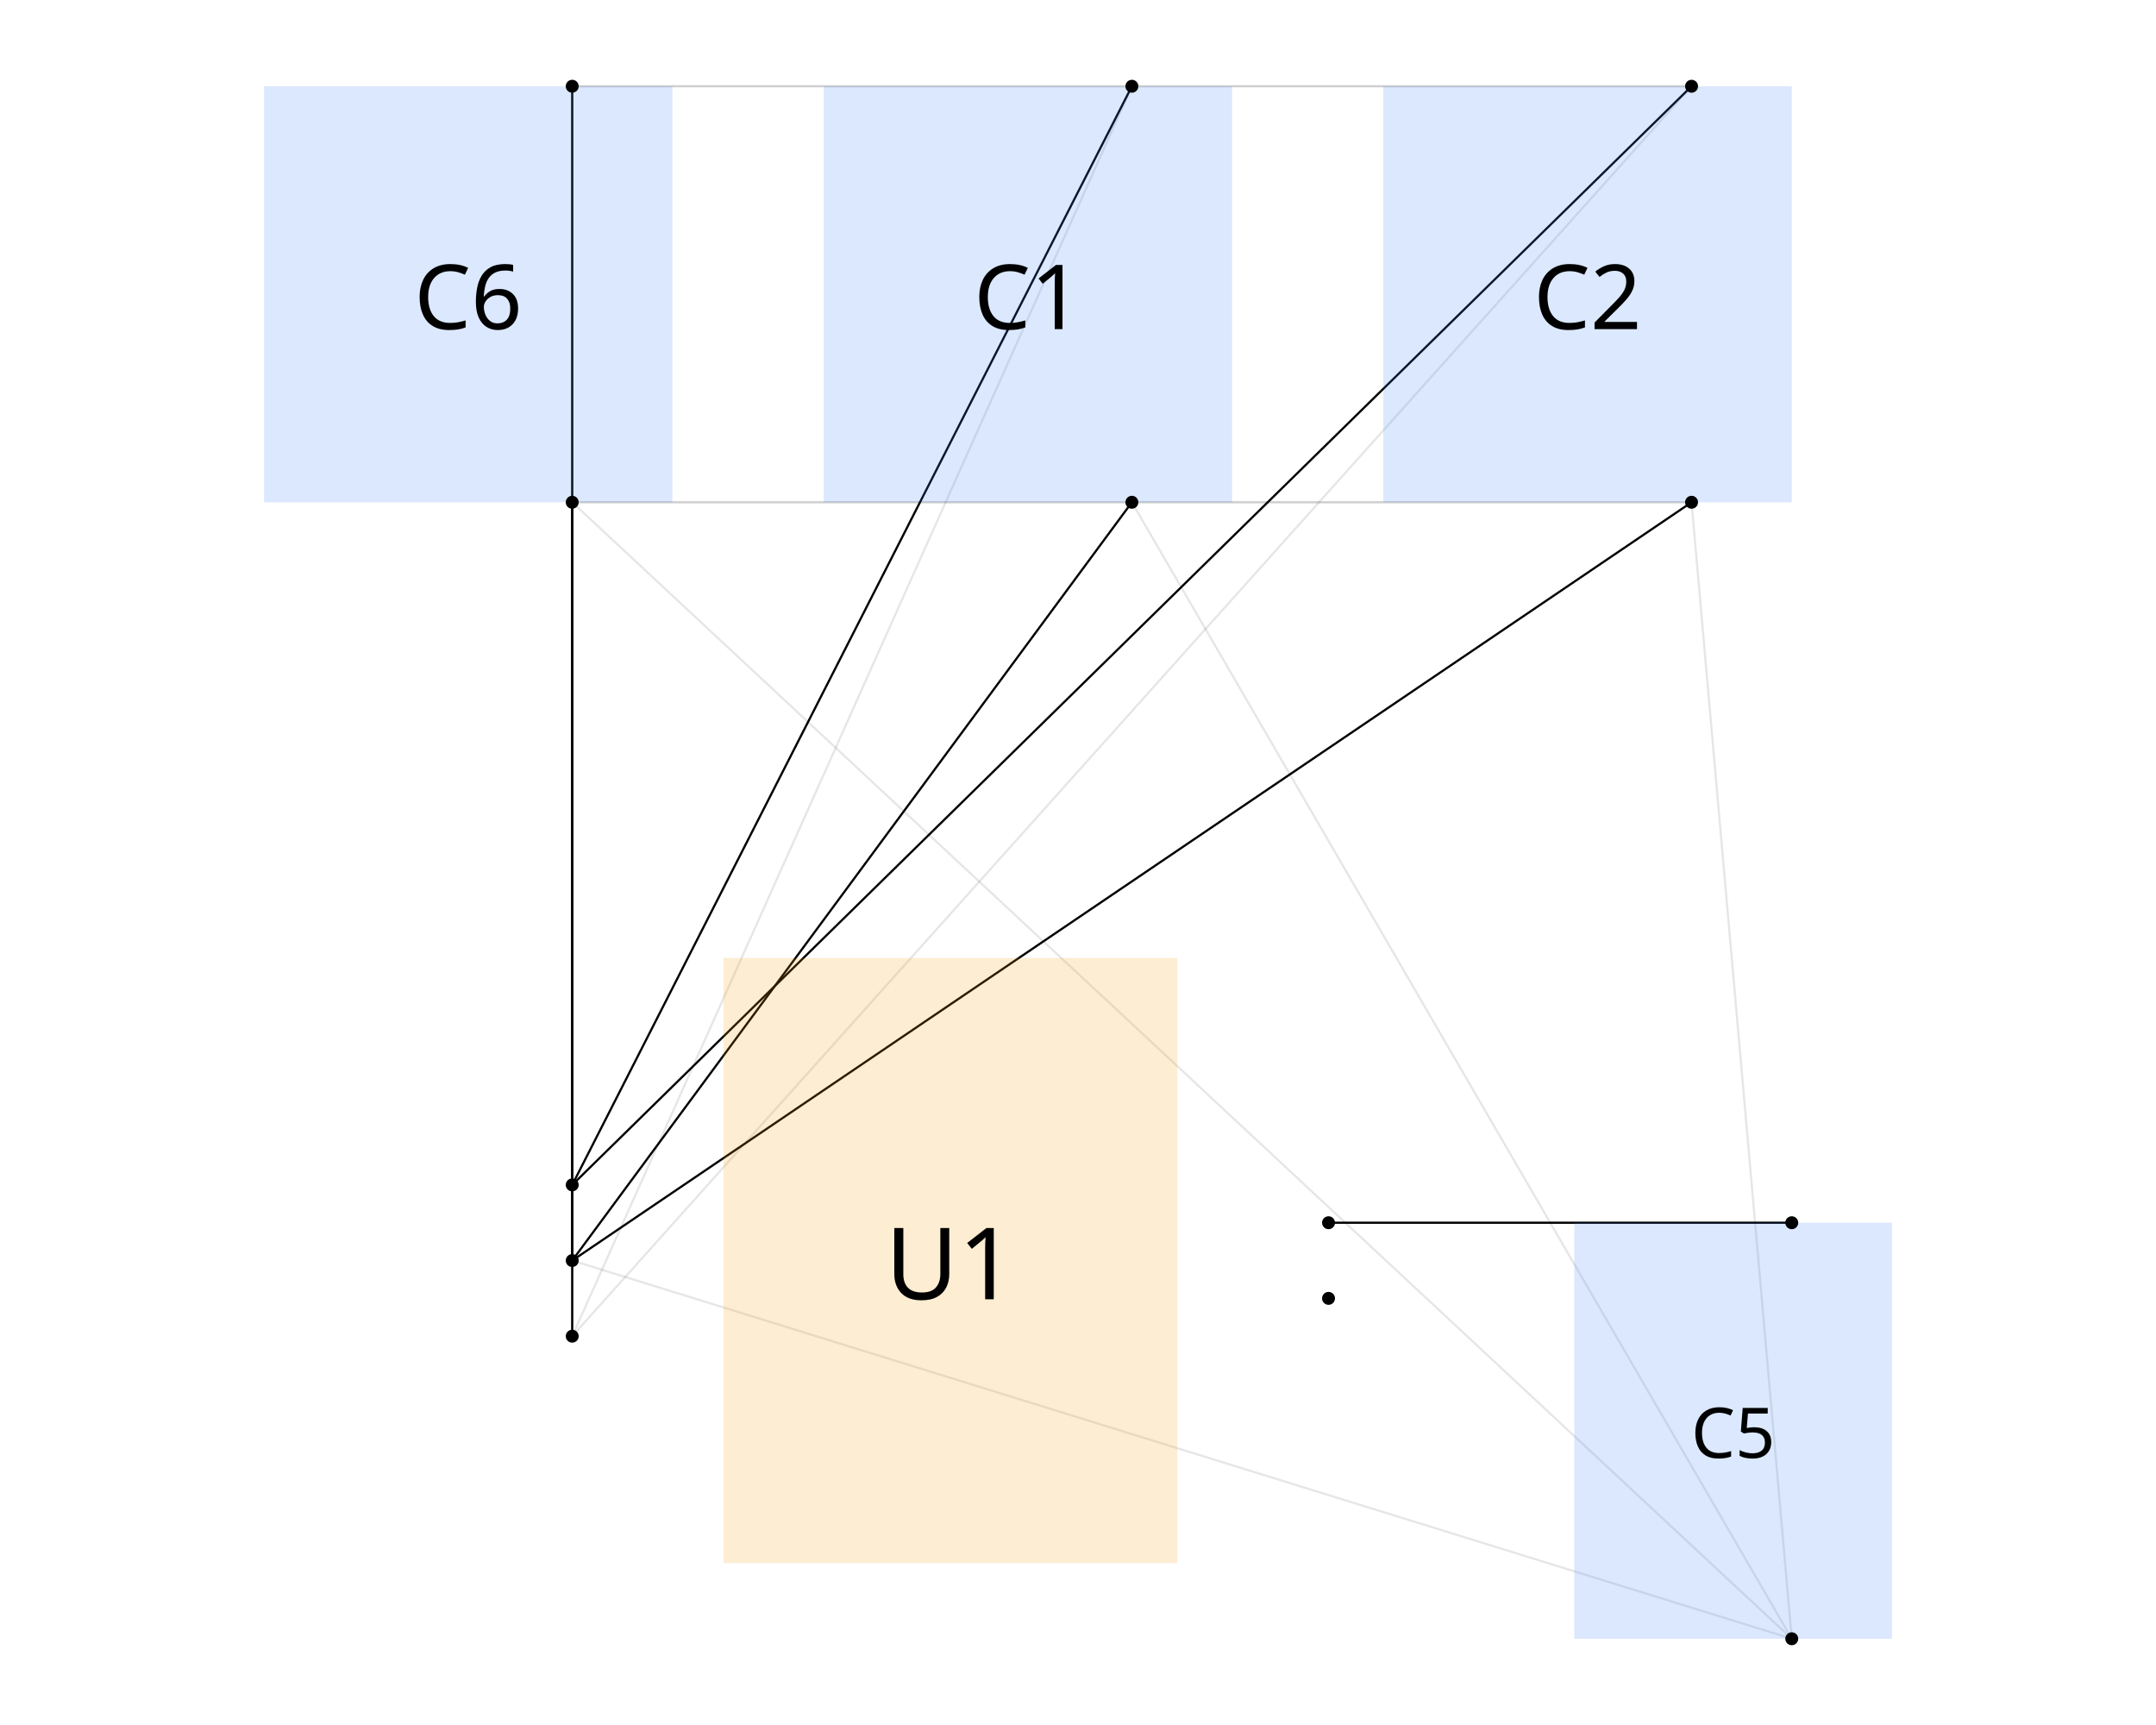
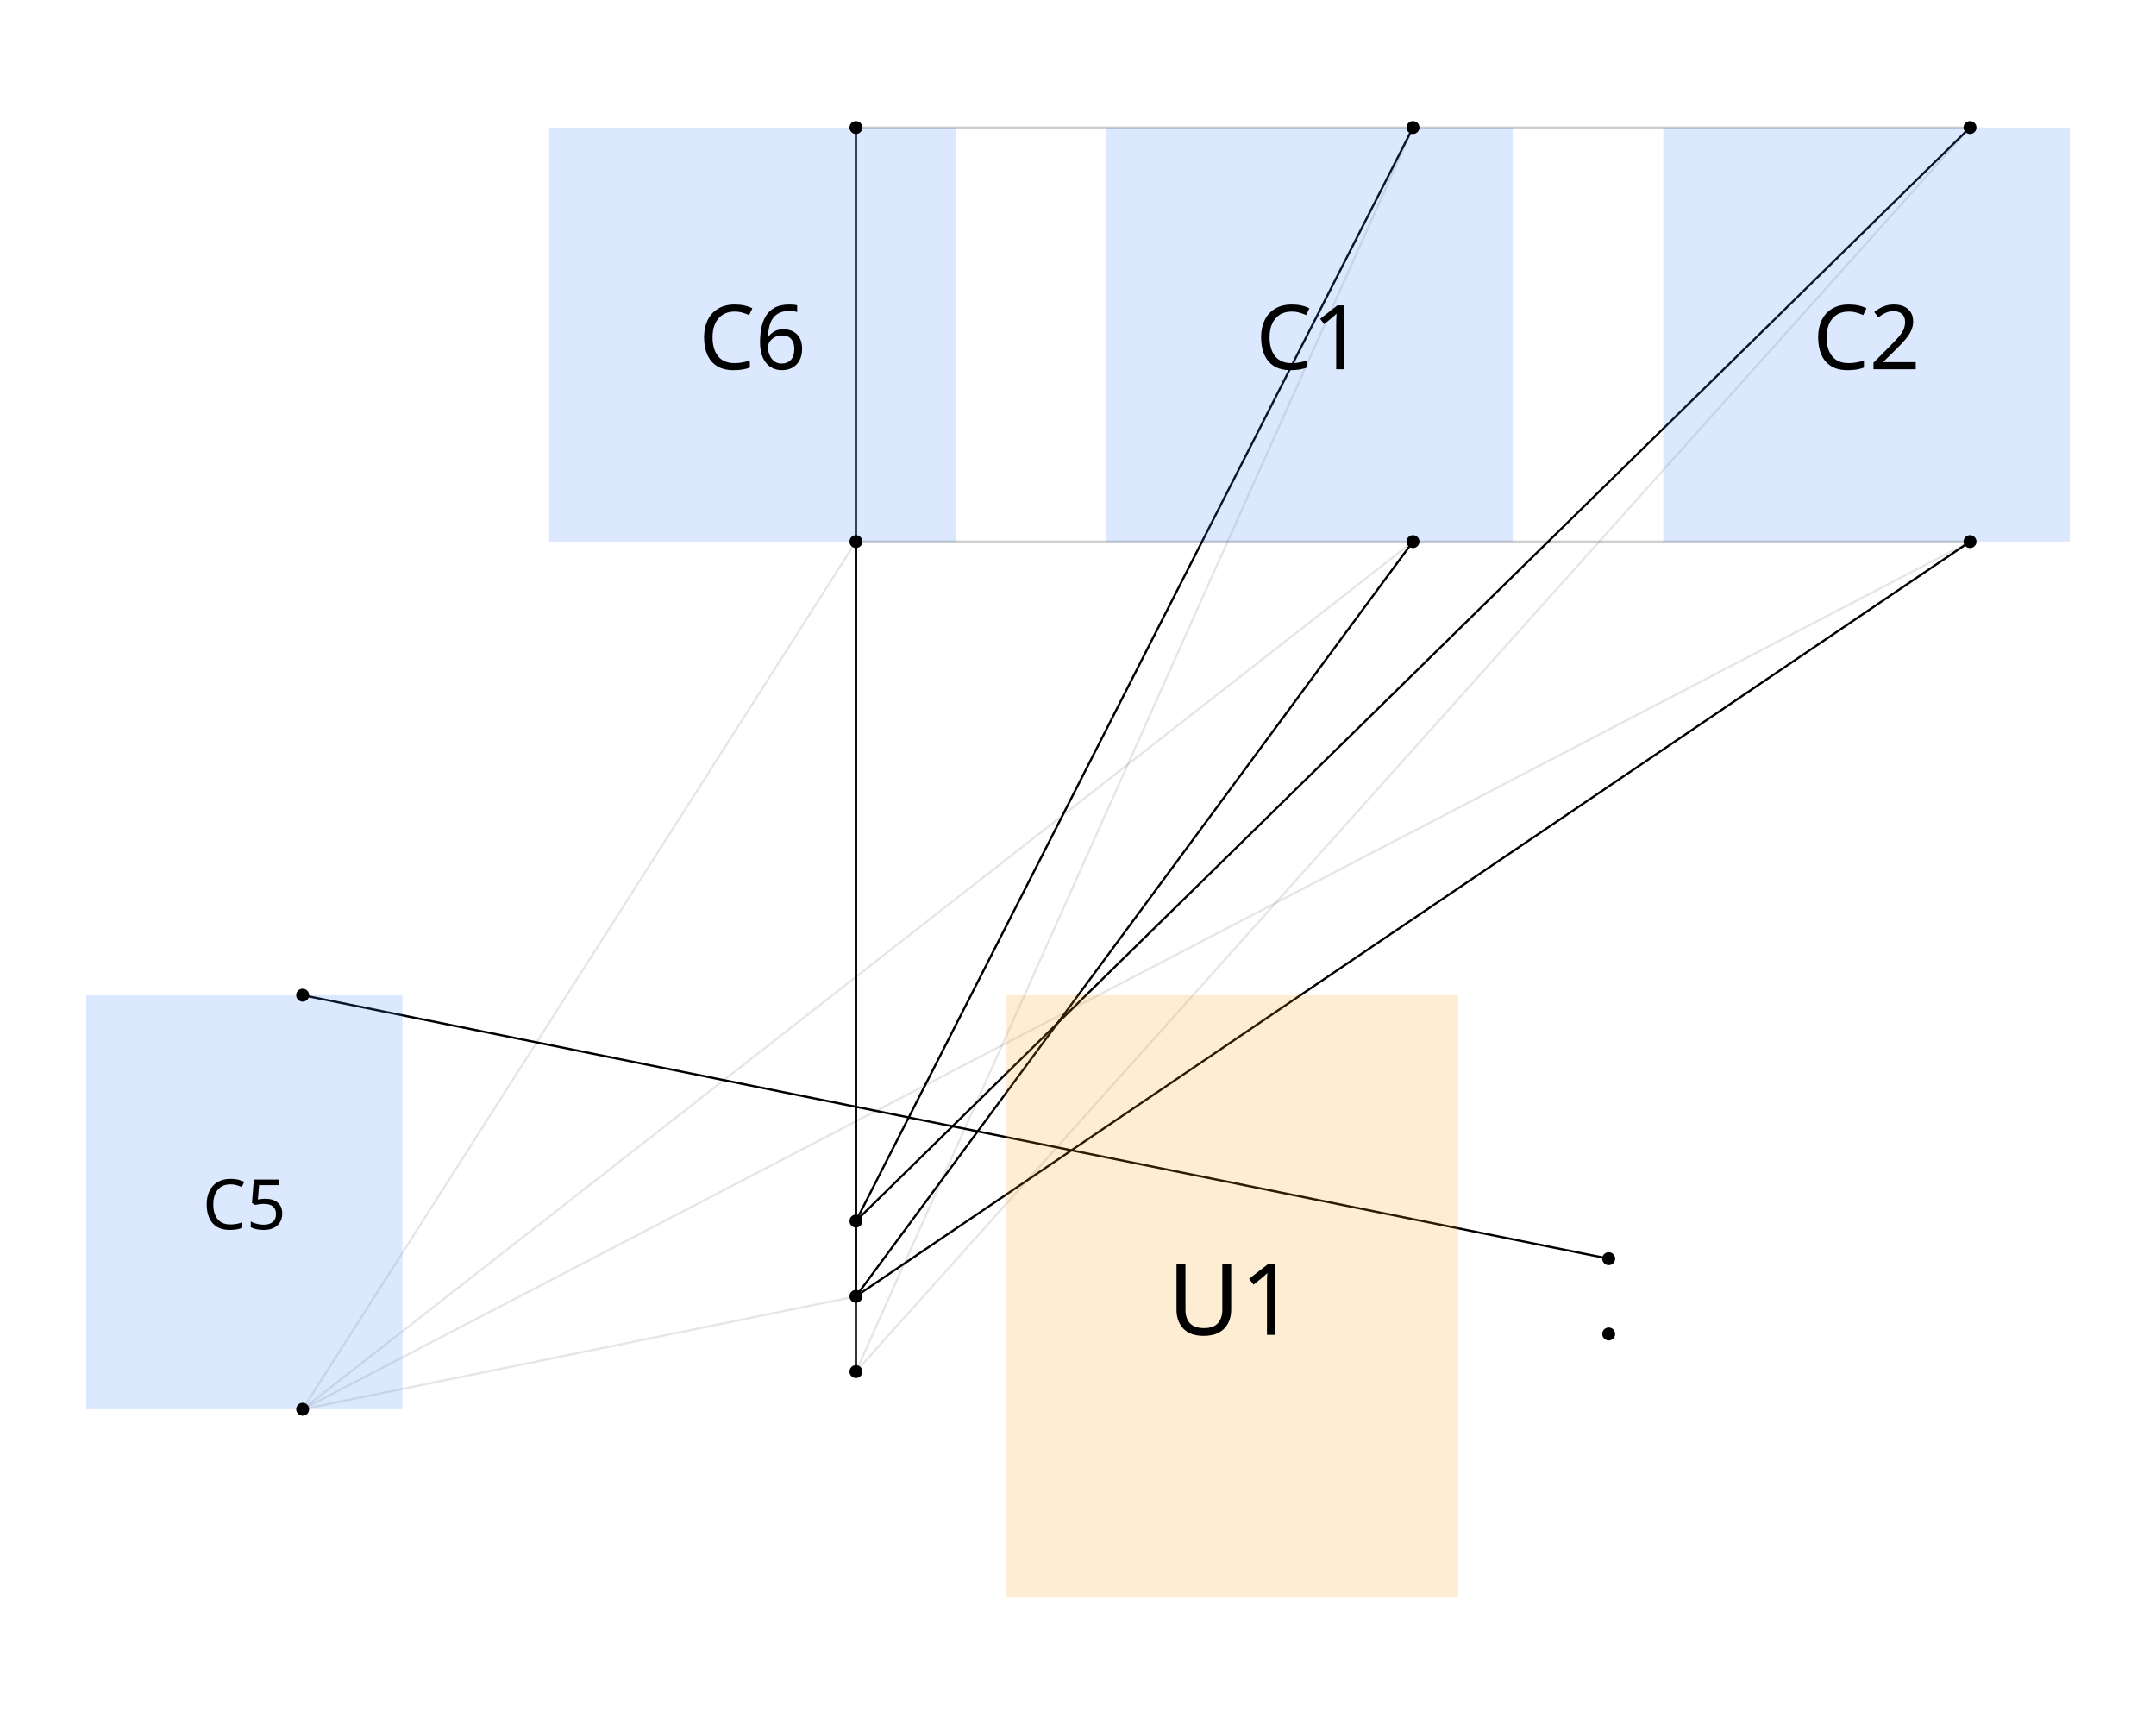
<svg xmlns="http://www.w3.org/2000/svg" width="1000" height="800" viewBox="0 0 1000 800">
  <rect width="100%" height="100%" fill="white" />
  <g>
-     <polyline data-points="-1.9450000000000003,3.205 -0.4650000000000003,3.205" data-type="line" data-label="" points="265.408,40 524.994,40" fill="none" stroke="rgba(0,0,0,0.1)" stroke-width="1px" />
+     <polyline data-points="-1,3.1050000000000004 0.48,3.1050000000000004" data-type="line" data-label="" points="397.002,59.146 655.37,59.146" fill="none" stroke="rgba(0,0,0,0.1)" stroke-width="1px" />
  </g>
  <g>
-     <polyline data-points="-1.9450000000000003,3.205 1.0149999999999997,3.205" data-type="line" data-label="" points="265.408,40 784.58,40" fill="none" stroke="rgba(0,0,0,0.1)" stroke-width="1px" />
+     <polyline data-points="-1,3.1050000000000004 1.96,3.1050000000000004" data-type="line" data-label="" points="397.002,59.146 913.738,59.146" fill="none" stroke="rgba(0,0,0,0.1)" stroke-width="1px" />
  </g>
  <g>
-     <polyline data-points="-1.9450000000000003,3.205 -1.9449999999999998,0.3000000000000001" data-type="line" data-label="" points="265.408,40 265.408,549.525" fill="none" stroke="rgba(0,0,0,0.1)" stroke-width="1px" />
+     <polyline data-points="-1,3.1050000000000004 -1,0.2" data-type="line" data-label="" points="397.002,59.146 397.002,566.281" fill="none" stroke="rgba(0,0,0,0.1)" stroke-width="1px" />
  </g>
  <g>
-     <polyline data-points="-1.9450000000000003,3.205 -1.9449999999999998,-0.09999999999999992" data-type="line" data-label="" points="265.408,40 265.408,619.683" fill="none" stroke="rgba(0,0,0,0.1)" stroke-width="1px" />
+     <polyline data-points="-1,3.1050000000000004 -1,-0.2" data-type="line" data-label="" points="397.002,59.146 397.002,636.11" fill="none" stroke="rgba(0,0,0,0.1)" stroke-width="1px" />
  </g>
  <g>
-     <polyline data-points="-0.4650000000000003,3.205 1.0149999999999997,3.205" data-type="line" data-label="" points="524.994,40 784.58,40" fill="none" stroke="rgba(0,0,0,0.1)" stroke-width="1px" />
+     <polyline data-points="0.48,3.1050000000000004 1.96,3.1050000000000004" data-type="line" data-label="" points="655.37,59.146 913.738,59.146" fill="none" stroke="rgba(0,0,0,0.1)" stroke-width="1px" />
  </g>
  <g>
-     <polyline data-points="-0.4650000000000003,3.205 -1.9449999999999998,0.3000000000000001" data-type="line" data-label="" points="524.994,40 265.408,549.525" fill="none" stroke="rgba(0,0,0,0.1)" stroke-width="1px" />
+     <polyline data-points="0.48,3.1050000000000004 -1,0.2" data-type="line" data-label="" points="655.37,59.146 397.002,566.281" fill="none" stroke="rgba(0,0,0,0.1)" stroke-width="1px" />
  </g>
  <g>
-     <polyline data-points="-0.4650000000000003,3.205 -1.9449999999999998,-0.09999999999999992" data-type="line" data-label="" points="524.994,40 265.408,619.683" fill="none" stroke="rgba(0,0,0,0.1)" stroke-width="1px" />
+     <polyline data-points="0.48,3.1050000000000004 -1,-0.2" data-type="line" data-label="" points="655.37,59.146 397.002,636.11" fill="none" stroke="rgba(0,0,0,0.1)" stroke-width="1px" />
  </g>
  <g>
-     <polyline data-points="1.0149999999999997,3.205 -1.9449999999999998,0.3000000000000001" data-type="line" data-label="" points="784.58,40 265.408,549.525" fill="none" stroke="rgba(0,0,0,0.1)" stroke-width="1px" />
+     <polyline data-points="1.96,3.1050000000000004 -1,0.2" data-type="line" data-label="" points="913.738,59.146 397.002,566.281" fill="none" stroke="rgba(0,0,0,0.1)" stroke-width="1px" />
  </g>
  <g>
-     <polyline data-points="1.0149999999999997,3.205 -1.9449999999999998,-0.09999999999999992" data-type="line" data-label="" points="784.58,40 265.408,619.683" fill="none" stroke="rgba(0,0,0,0.1)" stroke-width="1px" />
+     <polyline data-points="1.96,3.1050000000000004 -1,-0.2" data-type="line" data-label="" points="913.738,59.146 397.002,636.11" fill="none" stroke="rgba(0,0,0,0.1)" stroke-width="1px" />
  </g>
  <g>
-     <polyline data-points="-1.9449999999999998,0.3000000000000001 -1.9449999999999998,-0.09999999999999992" data-type="line" data-label="" points="265.408,549.525 265.408,619.683" fill="none" stroke="rgba(0,0,0,0.1)" stroke-width="1px" />
+     <polyline data-points="-1,0.2 -1,-0.2" data-type="line" data-label="" points="397.002,566.281 397.002,636.11" fill="none" stroke="rgba(0,0,0,0.1)" stroke-width="1px" />
  </g>
  <g>
-     <polyline data-points="-1.9450000000000003,2.1050000000000004 -0.4650000000000002,2.1050000000000004" data-type="line" data-label="" points="265.408,232.935 524.994,232.935" fill="none" stroke="rgba(0,0,0,0.1)" stroke-width="1px" />
+     <polyline data-points="-0.9999999999999999,2.005 0.4800000000000001,2.005" data-type="line" data-label="" points="397.002,251.176 655.37,251.176" fill="none" stroke="rgba(0,0,0,0.1)" stroke-width="1px" />
  </g>
  <g>
-     <polyline data-points="-1.9450000000000003,2.1050000000000004 1.0149999999999997,2.1050000000000004" data-type="line" data-label="" points="265.408,232.935 784.58,232.935" fill="none" stroke="rgba(0,0,0,0.1)" stroke-width="1px" />
+     <polyline data-points="-0.9999999999999999,2.005 1.96,2.005" data-type="line" data-label="" points="397.002,251.176 913.738,251.176" fill="none" stroke="rgba(0,0,0,0.1)" stroke-width="1px" />
  </g>
  <g>
-     <polyline data-points="-1.9450000000000003,2.1050000000000004 1.28,-0.9000000000000001" data-type="line" data-label="" points="265.408,232.935 831.06,760" fill="none" stroke="rgba(0,0,0,0.1)" stroke-width="1px" />
+     <polyline data-points="-0.9999999999999999,2.005 -2.47,-0.29999999999999993" data-type="line" data-label="" points="397.002,251.176 140.38,653.567" fill="none" stroke="rgba(0,0,0,0.1)" stroke-width="1px" />
  </g>
  <g>
-     <polyline data-points="-1.9450000000000003,2.1050000000000004 -1.9449999999999998,0.10000000000000009" data-type="line" data-label="" points="265.408,232.935 265.408,584.604" fill="none" stroke="rgba(0,0,0,0.1)" stroke-width="1px" />
+     <polyline data-points="-0.9999999999999999,2.005 -1,0" data-type="line" data-label="" points="397.002,251.176 397.002,601.195" fill="none" stroke="rgba(0,0,0,0.1)" stroke-width="1px" />
  </g>
  <g>
-     <polyline data-points="-0.4650000000000002,2.1050000000000004 1.0149999999999997,2.1050000000000004" data-type="line" data-label="" points="524.994,232.935 784.58,232.935" fill="none" stroke="rgba(0,0,0,0.1)" stroke-width="1px" />
+     <polyline data-points="0.4800000000000001,2.005 1.96,2.005" data-type="line" data-label="" points="655.37,251.176 913.738,251.176" fill="none" stroke="rgba(0,0,0,0.1)" stroke-width="1px" />
  </g>
  <g>
-     <polyline data-points="-0.4650000000000002,2.1050000000000004 1.28,-0.9000000000000001" data-type="line" data-label="" points="524.994,232.935 831.06,760" fill="none" stroke="rgba(0,0,0,0.1)" stroke-width="1px" />
+     <polyline data-points="0.4800000000000001,2.005 -2.47,-0.29999999999999993" data-type="line" data-label="" points="655.37,251.176 140.38,653.567" fill="none" stroke="rgba(0,0,0,0.1)" stroke-width="1px" />
  </g>
  <g>
-     <polyline data-points="-0.4650000000000002,2.1050000000000004 -1.9449999999999998,0.10000000000000009" data-type="line" data-label="" points="524.994,232.935 265.408,584.604" fill="none" stroke="rgba(0,0,0,0.1)" stroke-width="1px" />
+     <polyline data-points="0.4800000000000001,2.005 -1,0" data-type="line" data-label="" points="655.37,251.176 397.002,601.195" fill="none" stroke="rgba(0,0,0,0.1)" stroke-width="1px" />
  </g>
  <g>
-     <polyline data-points="1.0149999999999997,2.1050000000000004 1.28,-0.9000000000000001" data-type="line" data-label="" points="784.58,232.935 831.06,760" fill="none" stroke="rgba(0,0,0,0.1)" stroke-width="1px" />
+     <polyline data-points="1.96,2.005 -2.47,-0.29999999999999993" data-type="line" data-label="" points="913.738,251.176 140.38,653.567" fill="none" stroke="rgba(0,0,0,0.1)" stroke-width="1px" />
  </g>
  <g>
-     <polyline data-points="1.0149999999999997,2.1050000000000004 -1.9449999999999998,0.10000000000000009" data-type="line" data-label="" points="784.58,232.935 265.408,584.604" fill="none" stroke="rgba(0,0,0,0.1)" stroke-width="1px" />
+     <polyline data-points="1.96,2.005 -1,0" data-type="line" data-label="" points="913.738,251.176 397.002,601.195" fill="none" stroke="rgba(0,0,0,0.1)" stroke-width="1px" />
  </g>
  <g>
-     <polyline data-points="1.28,-0.9000000000000001 -1.9449999999999998,0.10000000000000009" data-type="line" data-label="" points="831.06,760 265.408,584.604" fill="none" stroke="rgba(0,0,0,0.1)" stroke-width="1px" />
+     <polyline data-points="-2.47,-0.29999999999999993 -1,0" data-type="line" data-label="" points="140.38,653.567 397.002,601.195" fill="none" stroke="rgba(0,0,0,0.1)" stroke-width="1px" />
  </g>
  <g>
-     <polyline data-points="1.28,0.19999999999999996 0.05500000000000016,0.2000000000000001" data-type="line" data-label="" points="831.06,567.065 616.2,567.065" fill="none" stroke="rgba(0,0,0,0.1)" stroke-width="1px" />
+     <polyline data-points="-2.47,0.8000000000000002 1,0.1" data-type="line" data-label="" points="140.38,461.537 746.148,583.738" fill="none" stroke="rgba(0,0,0,0.1)" stroke-width="1px" />
  </g>
  <g>
-     <polyline data-points="-1.9449999999999998,0.3000000000000001 -1.9450000000000003,3.205" data-type="line" data-label="" points="265.408,549.525 265.408,40" fill="none" stroke="black" stroke-width="1px" />
+     <polyline data-points="-1,0.2 -1,3.1050000000000004" data-type="line" data-label="" points="397.002,566.281 397.002,59.146" fill="none" stroke="black" stroke-width="1px" />
  </g>
  <g>
-     <polyline data-points="-1.9449999999999998,0.3000000000000001 -0.4650000000000003,3.205" data-type="line" data-label="" points="265.408,549.525 524.994,40" fill="none" stroke="black" stroke-width="1px" />
+     <polyline data-points="-1,0.2 0.48,3.1050000000000004" data-type="line" data-label="" points="397.002,566.281 655.37,59.146" fill="none" stroke="black" stroke-width="1px" />
  </g>
  <g>
-     <polyline data-points="-1.9449999999999998,0.3000000000000001 1.0149999999999997,3.205" data-type="line" data-label="" points="265.408,549.525 784.58,40" fill="none" stroke="black" stroke-width="1px" />
+     <polyline data-points="-1,0.2 1.96,3.1050000000000004" data-type="line" data-label="" points="397.002,566.281 913.738,59.146" fill="none" stroke="black" stroke-width="1px" />
  </g>
  <g>
-     <polyline data-points="-1.9449999999999998,-0.09999999999999992 -1.9449999999999998,0.3000000000000001" data-type="line" data-label="" points="265.408,619.683 265.408,549.525" fill="none" stroke="black" stroke-width="1px" />
+     <polyline data-points="-1,-0.2 -1,0.2" data-type="line" data-label="" points="397.002,636.11 397.002,566.281" fill="none" stroke="black" stroke-width="1px" />
  </g>
  <g>
-     <polyline data-points="-1.9449999999999998,0.10000000000000009 -1.9450000000000003,2.1050000000000004" data-type="line" data-label="" points="265.408,584.604 265.408,232.935" fill="none" stroke="black" stroke-width="1px" />
+     <polyline data-points="-1,0 -0.9999999999999999,2.005" data-type="line" data-label="" points="397.002,601.195 397.002,251.176" fill="none" stroke="black" stroke-width="1px" />
  </g>
  <g>
-     <polyline data-points="-1.9449999999999998,0.10000000000000009 -0.4650000000000002,2.1050000000000004" data-type="line" data-label="" points="265.408,584.604 524.994,232.935" fill="none" stroke="black" stroke-width="1px" />
+     <polyline data-points="-1,0 0.4800000000000001,2.005" data-type="line" data-label="" points="397.002,601.195 655.37,251.176" fill="none" stroke="black" stroke-width="1px" />
  </g>
  <g>
-     <polyline data-points="-1.9449999999999998,0.10000000000000009 1.0149999999999997,2.1050000000000004" data-type="line" data-label="" points="265.408,584.604 784.58,232.935" fill="none" stroke="black" stroke-width="1px" />
+     <polyline data-points="-1,0 1.96,2.005" data-type="line" data-label="" points="397.002,601.195 913.738,251.176" fill="none" stroke="black" stroke-width="1px" />
  </g>
  <g>
-     <polyline data-points="0.05500000000000016,0.2000000000000001 1.28,0.19999999999999996" data-type="line" data-label="" points="616.2,567.065 831.06,567.065" fill="none" stroke="black" stroke-width="1px" />
+     <polyline data-points="1,0.1 -2.47,0.8000000000000002" data-type="line" data-label="" points="746.148,583.738 140.38,461.537" fill="none" stroke="black" stroke-width="1px" />
  </g>
  <g>
-     <rect data-type="rect" data-label="C6" data-x="-2.22" data-y="2.6550000000000002" x="122.46" y="40" width="189.428" height="192.935" fill="rgba(59, 130, 246, 0.18)" stroke="none" stroke-width="0.006" />
+     <rect data-type="rect" data-label="C6" data-x="-1.275" data-y="2.555" x="254.725" y="59.146" width="188.539" height="192.03" fill="rgba(59, 130, 246, 0.18)" stroke="none" stroke-width="0.006" />
  </g>
  <g>
-     <rect data-type="rect" data-label="C1" data-x="-0.7400000000000002" data-y="2.6550000000000002" x="382.046" y="40" width="189.428" height="192.935" fill="rgba(59, 130, 246, 0.18)" stroke="none" stroke-width="0.006" />
+     <rect data-type="rect" data-label="C1" data-x="0.20500000000000007" data-y="2.555" x="513.093" y="59.146" width="188.539" height="192.03" fill="rgba(59, 130, 246, 0.18)" stroke="none" stroke-width="0.006" />
  </g>
  <g>
-     <rect data-type="rect" data-label="C2" data-x="0.7399999999999998" data-y="2.6550000000000002" x="641.632" y="40" width="189.428" height="192.935" fill="rgba(59, 130, 246, 0.18)" stroke="none" stroke-width="0.006" />
+     <rect data-type="rect" data-label="C2" data-x="1.685" data-y="2.555" x="771.461" y="59.146" width="188.539" height="192.03" fill="rgba(59, 130, 246, 0.18)" stroke="none" stroke-width="0.006" />
  </g>
  <g>
-     <rect data-type="rect" data-label="C5" data-x="1.125" data-y="-0.3500000000000001" x="730.207" y="567.065" width="147.333" height="192.935" fill="rgba(59, 130, 246, 0.18)" stroke="none" stroke-width="0.006" />
+     <rect data-type="rect" data-label="C5" data-x="-2.625" data-y="0.2500000000000001" x="40" y="461.537" width="146.641" height="192.03" fill="rgba(59, 130, 246, 0.18)" stroke="none" stroke-width="0.006" />
  </g>
  <g>
-     <rect data-type="rect" data-label="U1" data-x="-0.9449999999999998" data-y="0.10000000000000009" x="335.566" y="444.287" width="210.475" height="280.633" fill="rgba(245, 158, 11, 0.18)" stroke="none" stroke-width="0.006" />
+     <rect data-type="rect" data-label="U1" data-x="0" data-y="0" x="466.831" y="461.537" width="209.488" height="279.317" fill="rgba(245, 158, 11, 0.18)" stroke="none" stroke-width="0.006" />
  </g>
-   <text data-type="text" data-label="C6" data-x="-2.22" data-y="2.6550000000000002" x="217.174" y="136.468" fill="black" font-size="41.674" font-family="sans-serif" text-anchor="middle" dominant-baseline="central">C6</text>
-   <text data-type="text" data-label="C1" data-x="-0.7400000000000002" data-y="2.6550000000000002" x="476.76" y="136.468" fill="black" font-size="41.674" font-family="sans-serif" text-anchor="middle" dominant-baseline="central">C1</text>
-   <text data-type="text" data-label="C2" data-x="0.7399999999999998" data-y="2.6550000000000002" x="736.346" y="136.468" fill="black" font-size="41.674" font-family="sans-serif" text-anchor="middle" dominant-baseline="central">C2</text>
-   <text data-type="text" data-label="C5" data-x="1.125" data-y="-0.3500000000000001" x="803.873" y="663.532" fill="black" font-size="32.413" font-family="sans-serif" text-anchor="middle" dominant-baseline="central">C5</text>
-   <text data-type="text" data-label="U1" data-x="-0.9449999999999998" data-y="0.10000000000000009" x="440.804" y="584.604" fill="black" font-size="46.305" font-family="sans-serif" text-anchor="middle" dominant-baseline="central">U1</text>
+   <text data-type="text" data-label="C6" data-x="-1.275" data-y="2.555" x="348.994" y="155.161" fill="black" font-size="41.479" font-family="sans-serif" text-anchor="middle" dominant-baseline="central">C6</text>
+   <text data-type="text" data-label="C1" data-x="0.20500000000000007" data-y="2.555" x="607.362" y="155.161" fill="black" font-size="41.479" font-family="sans-serif" text-anchor="middle" dominant-baseline="central">C1</text>
+   <text data-type="text" data-label="C2" data-x="1.685" data-y="2.555" x="865.731" y="155.161" fill="black" font-size="41.479" font-family="sans-serif" text-anchor="middle" dominant-baseline="central">C2</text>
+   <text data-type="text" data-label="C5" data-x="-2.625" data-y="0.2500000000000001" x="113.321" y="557.552" fill="black" font-size="32.261" font-family="sans-serif" text-anchor="middle" dominant-baseline="central">C5</text>
+   <text data-type="text" data-label="U1" data-x="0" data-y="0" x="571.575" y="601.195" fill="black" font-size="46.087" font-family="sans-serif" text-anchor="middle" dominant-baseline="central">U1</text>
  <g>
-     <circle data-type="point" data-label="C6.1 (unnamedsubcircuitsubcircuit_source_group_5_connectivity_net0)" data-x="-1.9450000000000003" data-y="3.205" cx="265.408" cy="40" r="3" fill="black" />
+     <circle data-type="point" data-label="C6.1 (unnamedsubcircuitsubcircuit_source_group_5_connectivity_net0)" data-x="-1" data-y="3.1050000000000004" cx="397.002" cy="59.146" r="3" fill="black" />
  </g>
  <g>
-     <circle data-type="point" data-label="C6.2 (unnamedsubcircuitsubcircuit_source_group_5_connectivity_net1)" data-x="-1.9450000000000003" data-y="2.1050000000000004" cx="265.408" cy="232.935" r="3" fill="black" />
+     <circle data-type="point" data-label="C6.2 (unnamedsubcircuitsubcircuit_source_group_5_connectivity_net1)" data-x="-0.9999999999999999" data-y="2.005" cx="397.002" cy="251.176" r="3" fill="black" />
  </g>
  <g>
-     <circle data-type="point" data-label="C1.1 (unnamedsubcircuitsubcircuit_source_group_5_connectivity_net0)" data-x="-0.4650000000000003" data-y="3.205" cx="524.994" cy="40" r="3" fill="black" />
+     <circle data-type="point" data-label="C1.1 (unnamedsubcircuitsubcircuit_source_group_5_connectivity_net0)" data-x="0.48" data-y="3.1050000000000004" cx="655.37" cy="59.146" r="3" fill="black" />
  </g>
  <g>
-     <circle data-type="point" data-label="C1.2 (unnamedsubcircuitsubcircuit_source_group_5_connectivity_net1)" data-x="-0.4650000000000002" data-y="2.1050000000000004" cx="524.994" cy="232.935" r="3" fill="black" />
+     <circle data-type="point" data-label="C1.2 (unnamedsubcircuitsubcircuit_source_group_5_connectivity_net1)" data-x="0.4800000000000001" data-y="2.005" cx="655.37" cy="251.176" r="3" fill="black" />
  </g>
  <g>
-     <circle data-type="point" data-label="C2.1 (unnamedsubcircuitsubcircuit_source_group_5_connectivity_net0)" data-x="1.0149999999999997" data-y="3.205" cx="784.58" cy="40" r="3" fill="black" />
+     <circle data-type="point" data-label="C2.1 (unnamedsubcircuitsubcircuit_source_group_5_connectivity_net0)" data-x="1.96" data-y="3.1050000000000004" cx="913.738" cy="59.146" r="3" fill="black" />
  </g>
  <g>
-     <circle data-type="point" data-label="C2.2 (unnamedsubcircuitsubcircuit_source_group_5_connectivity_net1)" data-x="1.0149999999999997" data-y="2.1050000000000004" cx="784.58" cy="232.935" r="3" fill="black" />
+     <circle data-type="point" data-label="C2.2 (unnamedsubcircuitsubcircuit_source_group_5_connectivity_net1)" data-x="1.96" data-y="2.005" cx="913.738" cy="251.176" r="3" fill="black" />
  </g>
  <g>
-     <circle data-type="point" data-label="C5.1 (unnamedsubcircuitsubcircuit_source_group_5_connectivity_net41)" data-x="1.28" data-y="0.19999999999999996" cx="831.06" cy="567.065" r="3" fill="black" />
+     <circle data-type="point" data-label="C5.1 (unnamedsubcircuitsubcircuit_source_group_5_connectivity_net41)" data-x="-2.47" data-y="0.8000000000000002" cx="140.38" cy="461.537" r="3" fill="black" />
  </g>
  <g>
-     <circle data-type="point" data-label="C5.2 (unnamedsubcircuitsubcircuit_source_group_5_connectivity_net1)" data-x="1.28" data-y="-0.9000000000000001" cx="831.06" cy="760" r="3" fill="black" />
+     <circle data-type="point" data-label="C5.2 (unnamedsubcircuitsubcircuit_source_group_5_connectivity_net1)" data-x="-2.47" data-y="-0.29999999999999993" cx="140.38" cy="653.567" r="3" fill="black" />
  </g>
  <g>
-     <circle data-type="point" data-label="U1.1 (unnamedsubcircuitsubcircuit_source_group_5_connectivity_net0)" data-x="-1.9449999999999998" data-y="0.3000000000000001" cx="265.408" cy="549.525" r="3" fill="black" />
+     <circle data-type="point" data-label="U1.1 (unnamedsubcircuitsubcircuit_source_group_5_connectivity_net0)" data-x="-1" data-y="0.2" cx="397.002" cy="566.281" r="3" fill="black" />
  </g>
  <g>
-     <circle data-type="point" data-label="U1.2 (unnamedsubcircuitsubcircuit_source_group_5_connectivity_net1)" data-x="-1.9449999999999998" data-y="0.10000000000000009" cx="265.408" cy="584.604" r="3" fill="black" />
+     <circle data-type="point" data-label="U1.2 (unnamedsubcircuitsubcircuit_source_group_5_connectivity_net1)" data-x="-1" data-y="0" cx="397.002" cy="601.195" r="3" fill="black" />
  </g>
  <g>
-     <circle data-type="point" data-label="U1.3 (unnamedsubcircuitsubcircuit_source_group_5_connectivity_net0)" data-x="-1.9449999999999998" data-y="-0.09999999999999992" cx="265.408" cy="619.683" r="3" fill="black" />
+     <circle data-type="point" data-label="U1.3 (unnamedsubcircuitsubcircuit_source_group_5_connectivity_net0)" data-x="-1" data-y="-0.2" cx="397.002" cy="636.11" r="3" fill="black" />
  </g>
  <g>
-     <circle data-type="point" data-label="U1.4" data-x="0.05500000000000016" data-y="8.326672684688674e-17" cx="616.2" cy="602.144" r="3" fill="black" />
+     <circle data-type="point" data-label="U1.4" data-x="1" data-y="-0.1" cx="746.148" cy="618.653" r="3" fill="black" />
  </g>
  <g>
-     <circle data-type="point" data-label="U1.5 (unnamedsubcircuitsubcircuit_source_group_5_connectivity_net41)" data-x="0.05500000000000016" data-y="0.2000000000000001" cx="616.2" cy="567.065" r="3" fill="black" />
+     <circle data-type="point" data-label="U1.5 (unnamedsubcircuitsubcircuit_source_group_5_connectivity_net41)" data-x="1" data-y="0.1" cx="746.148" cy="583.738" r="3" fill="black" />
  </g>
  <g id="crosshair" style="display: none">
    <line id="crosshair-h" y1="0" y2="800" stroke="#666" stroke-width="0.5" />
    <line id="crosshair-v" x1="0" x2="1000" stroke="#666" stroke-width="0.5" />
    <text id="coordinates" font-family="monospace" font-size="12" fill="#666" />
  </g>
</svg>
